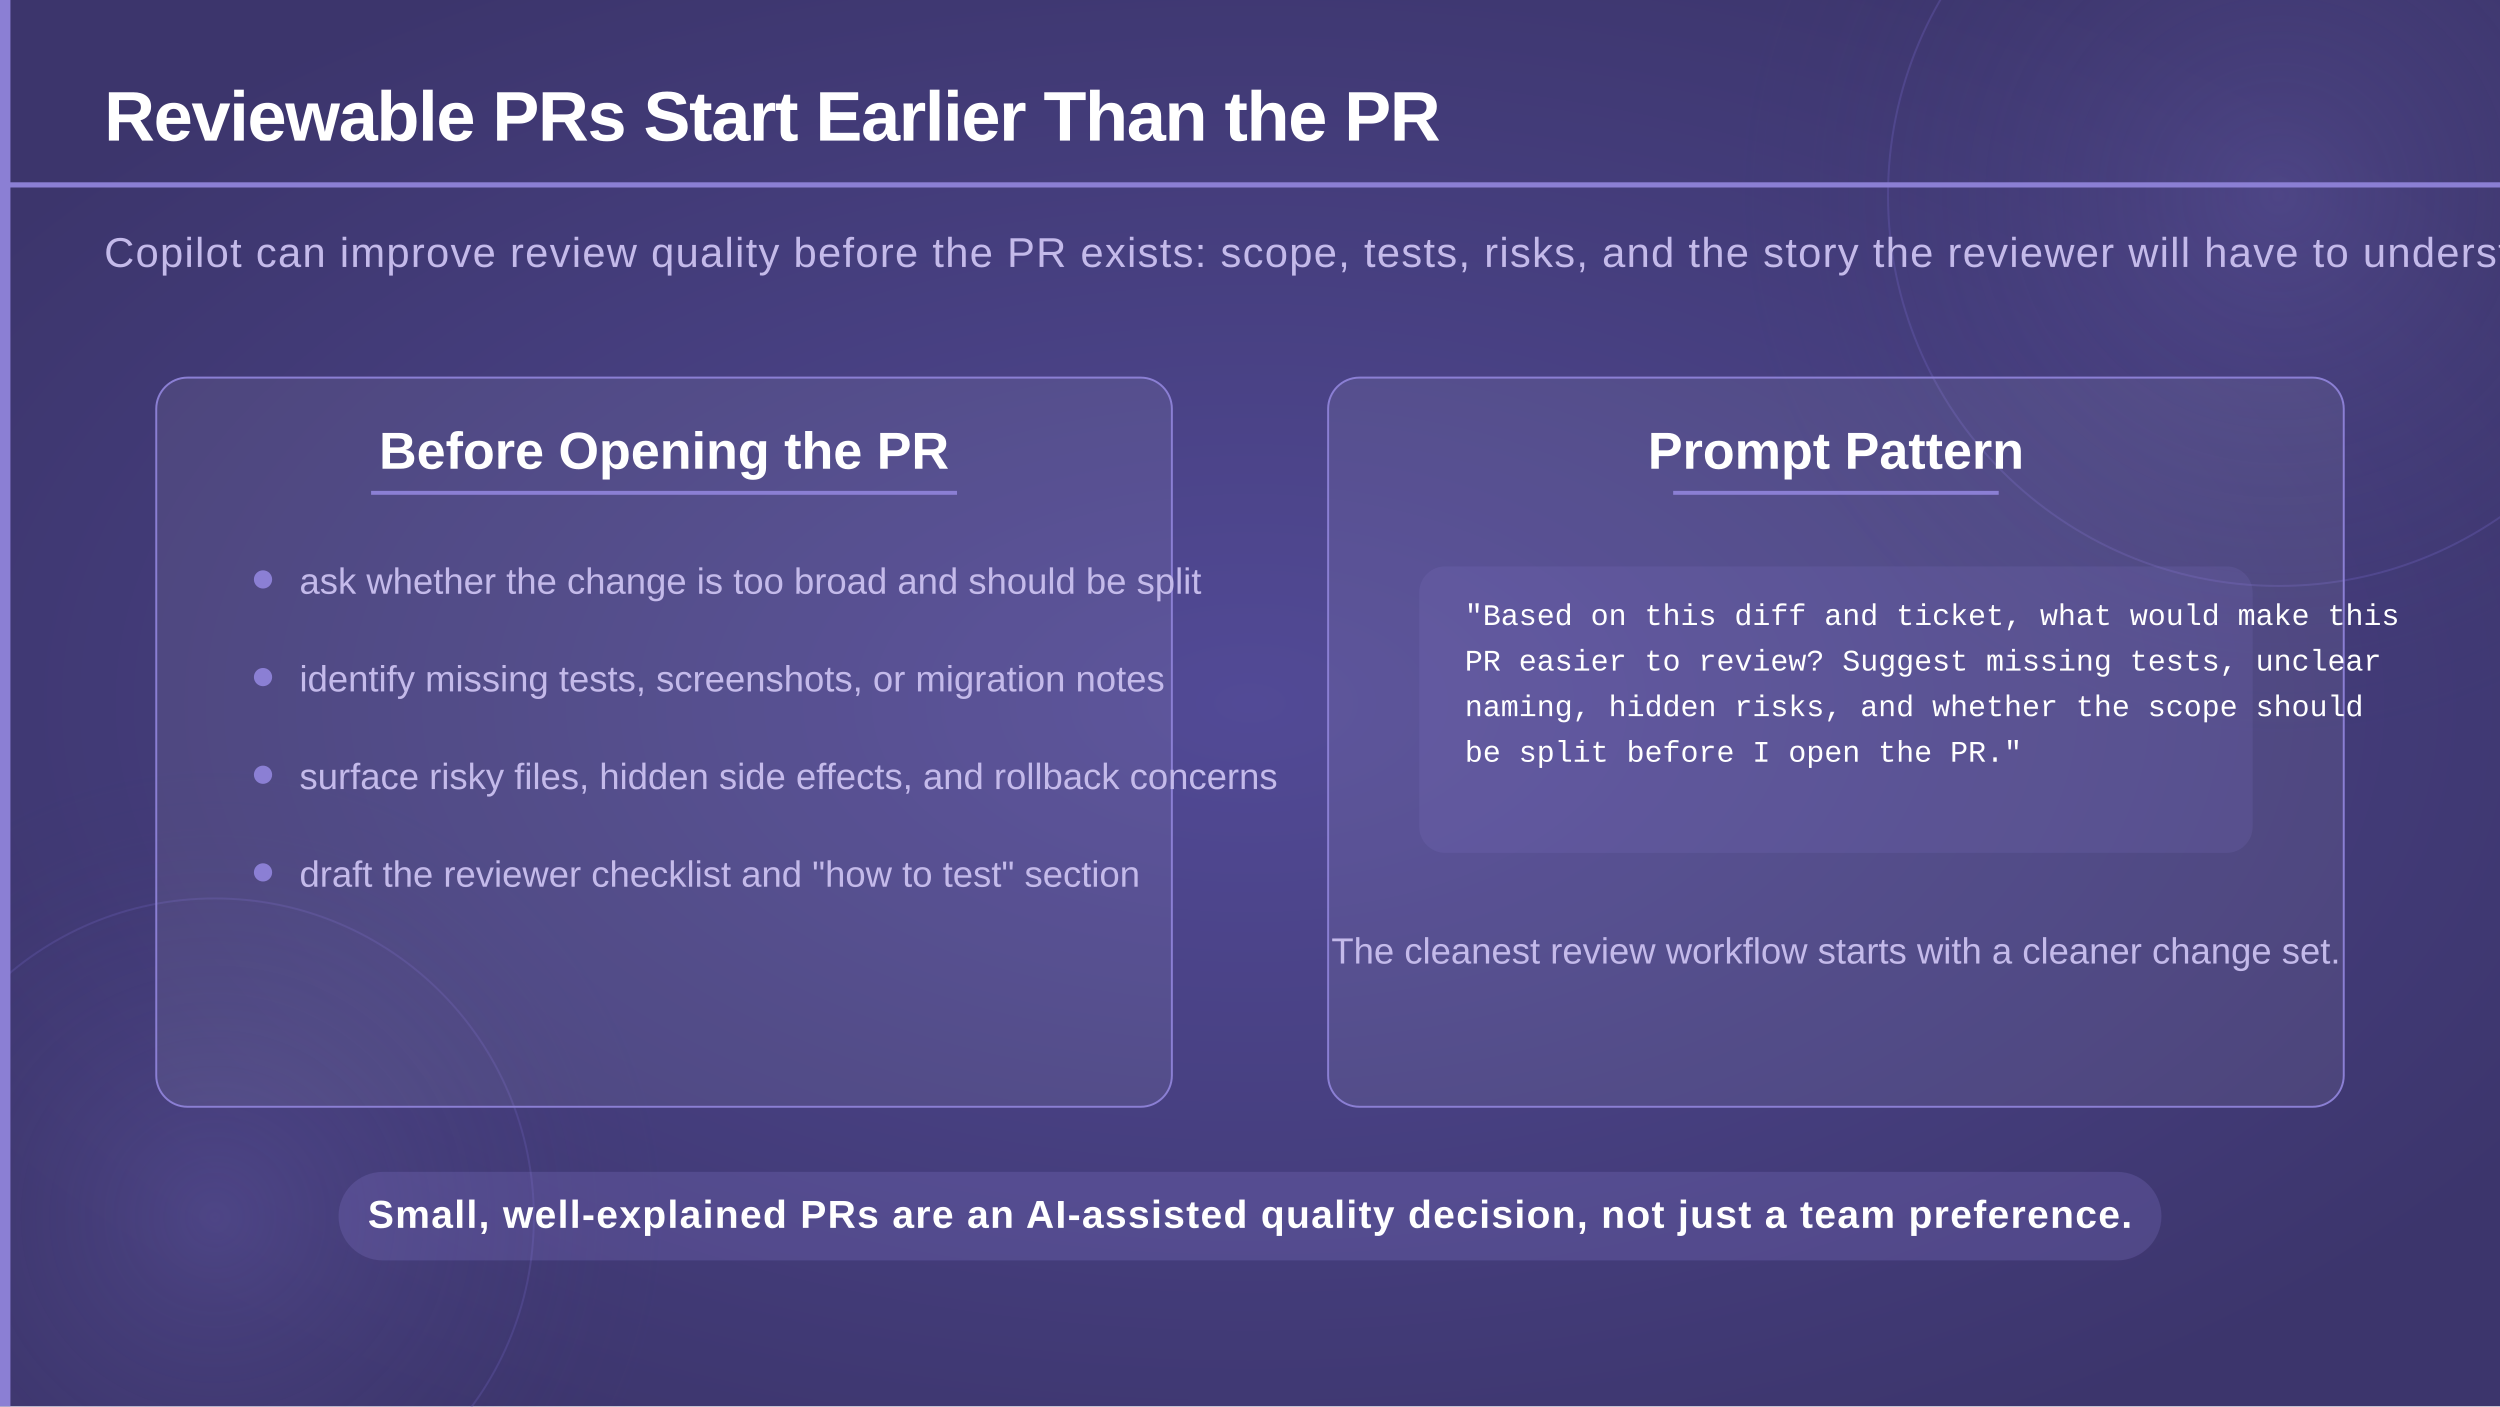
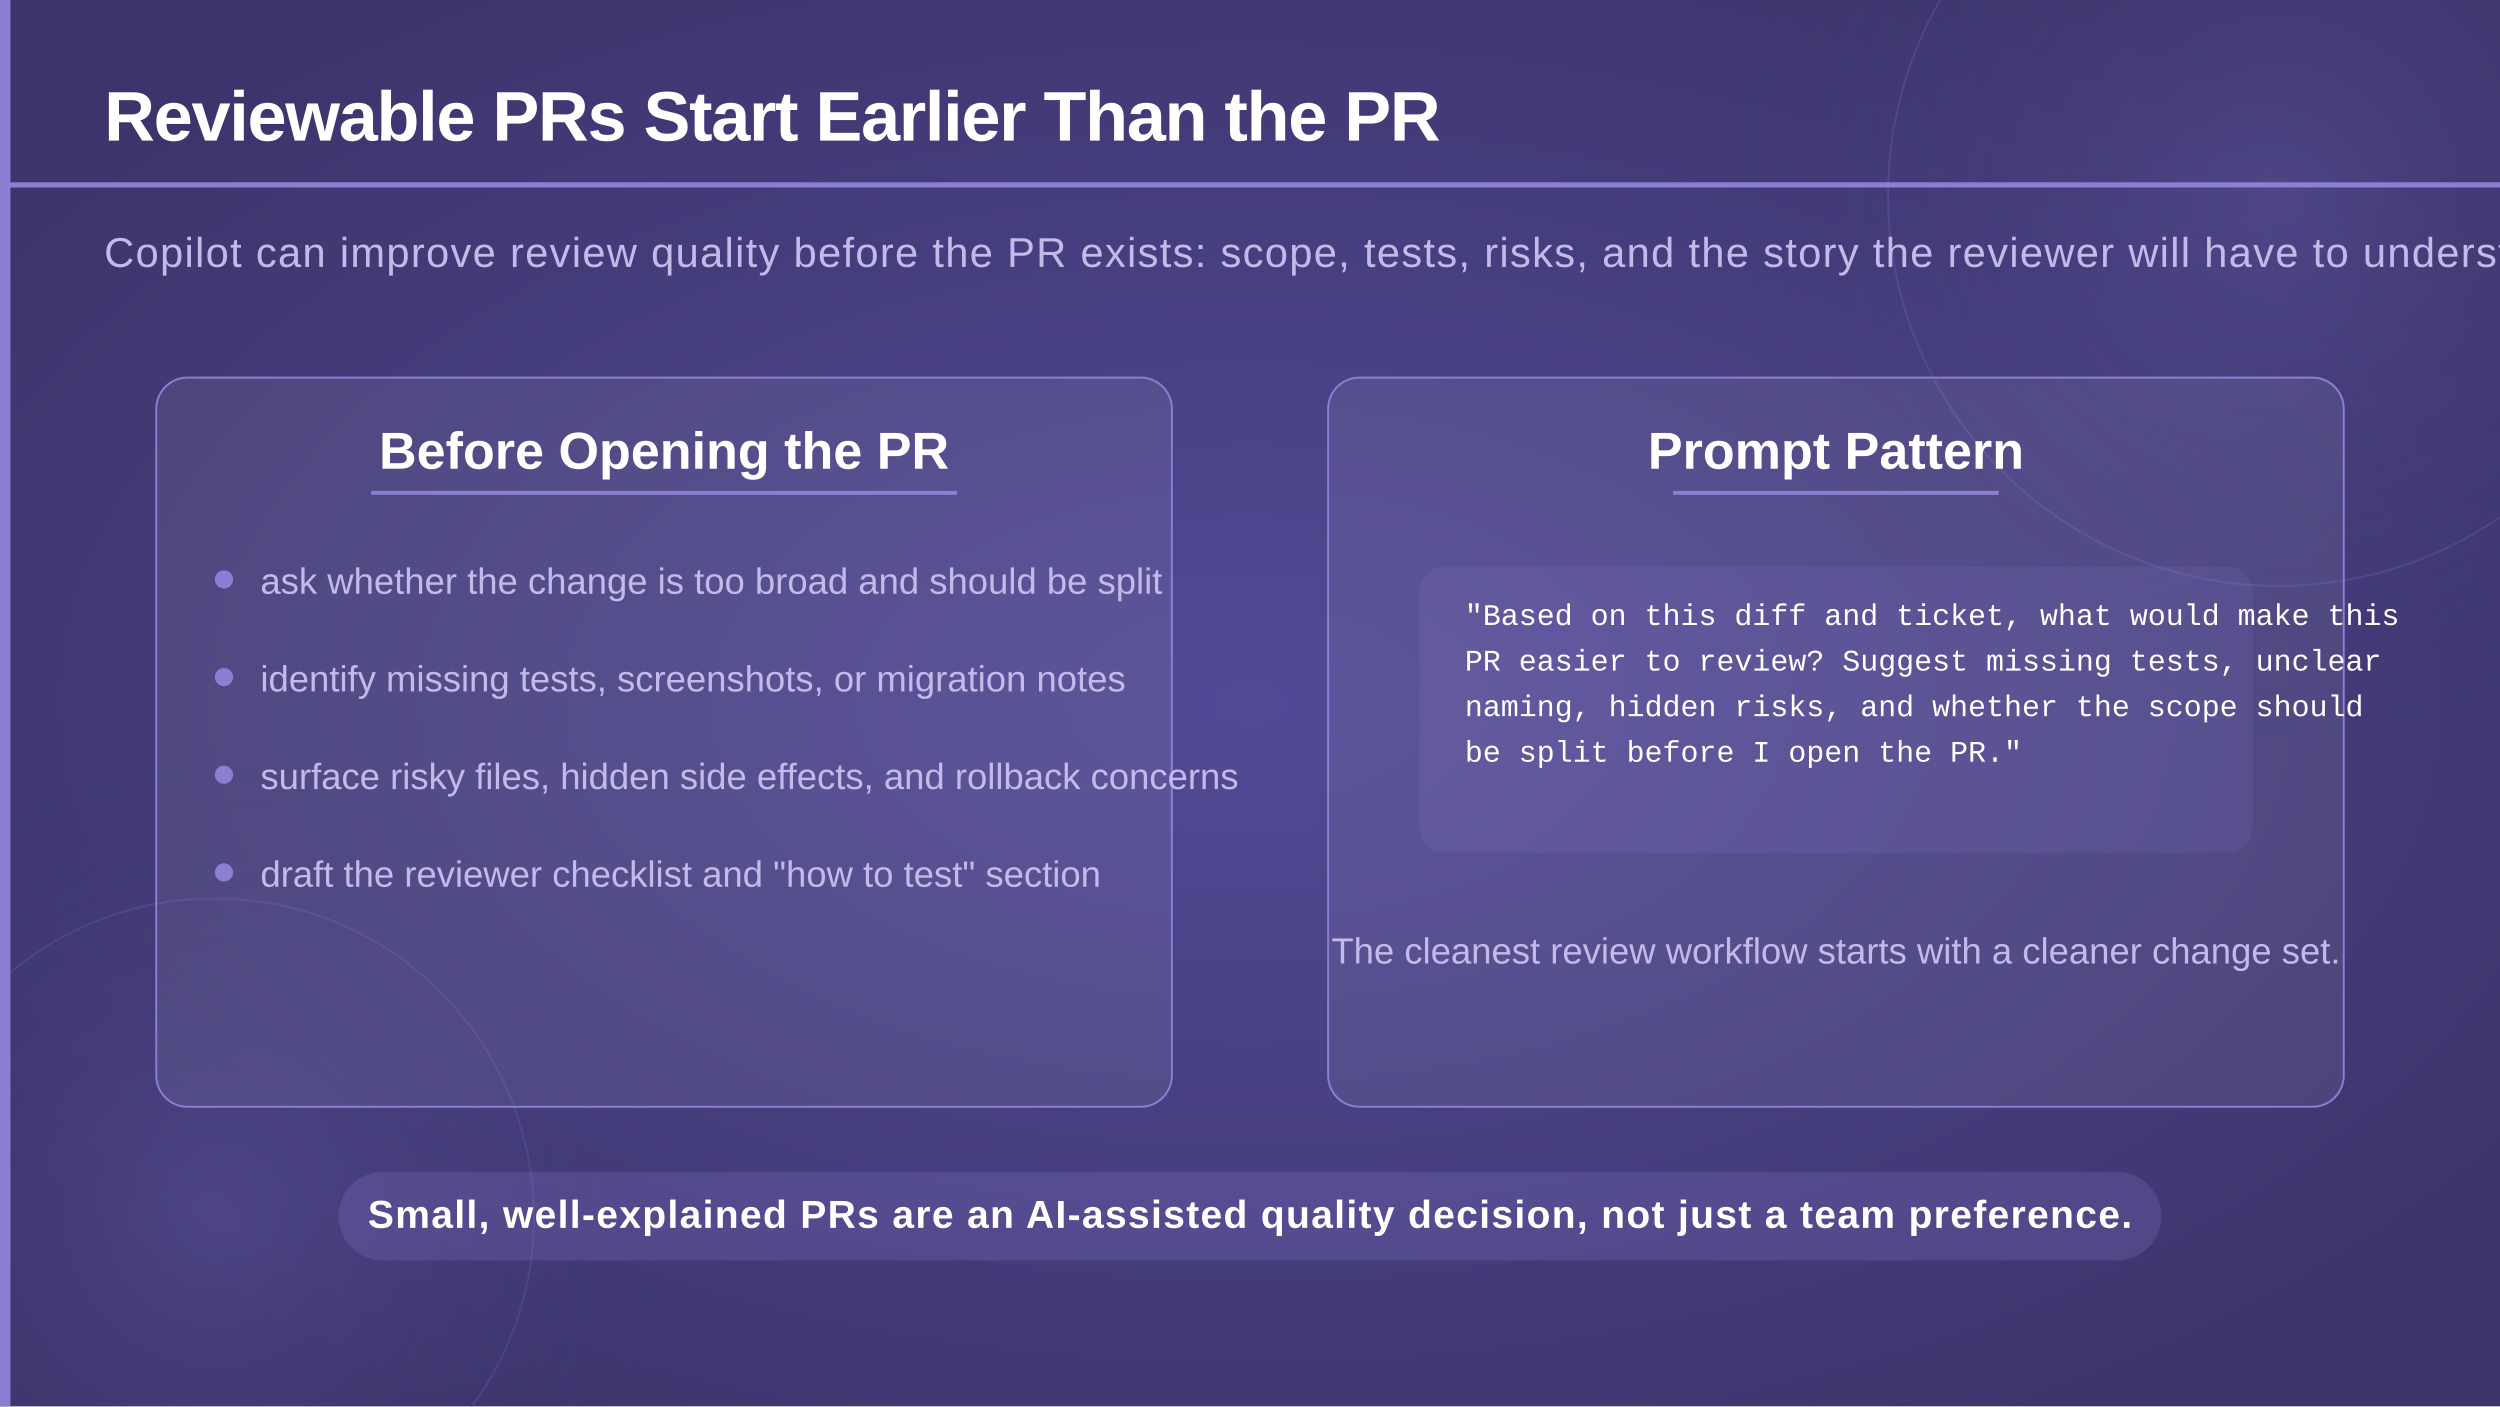
<svg xmlns="http://www.w3.org/2000/svg" viewBox="0 0 1920 1080" width="1920" height="1080">
  <defs>
    <radialGradient id="bgGlow" cx="50%" cy="50%" r="60%">
      <stop offset="0%" stop-color="#524a96" stop-opacity="1" />
      <stop offset="100%" stop-color="#3c356c" stop-opacity="1" />
    </radialGradient>
    <radialGradient id="circleGlow" cx="50%" cy="50%" r="50%">
      <stop offset="0%" stop-color="#7c70c8" stop-opacity="0.25" />
      <stop offset="100%" stop-color="#3c356c" stop-opacity="0" />
    </radialGradient>
  </defs>
  <rect width="1920" height="1080" fill="url(#bgGlow)" />
  <circle cx="1750" cy="150" r="420" fill="url(#circleGlow)" />
  <circle cx="1750" cy="150" r="300" fill="none" stroke="#6a5fb8" stroke-width="1.5" opacity="0.35" />
  <circle cx="165" cy="935" r="350" fill="url(#circleGlow)" />
  <circle cx="165" cy="935" r="245" fill="none" stroke="#6a5fb8" stroke-width="1.5" opacity="0.3" />
  <rect x="0" y="0" width="8" height="1080" fill="#8b7fd4" />
  <text x="80" y="108" font-family="'Segoe UI', 'Helvetica Neue', Arial, sans-serif" font-size="54" font-weight="700" fill="#ffffff" letter-spacing="-1">Reviewable PRs Start Earlier Than the PR</text>
  <rect x="0" y="140" width="1920" height="4" fill="#8b7fd4" />
  <text x="80" y="205" font-family="'Segoe UI', 'Helvetica Neue', Arial, sans-serif" font-size="32" font-weight="300" fill="#c4baea" letter-spacing="1">Copilot can improve review quality before the PR exists: scope, tests, risks, and the story the reviewer will have to understand.</text>
  <rect x="120" y="290" width="780" height="560" rx="24" fill="#ffffff" fill-opacity="0.07" stroke="#8b7fd4" stroke-width="1.5" />
  <text x="510" y="360" text-anchor="middle" font-family="'Segoe UI', 'Helvetica Neue', Arial, sans-serif" font-size="40" font-weight="700" fill="#ffffff">Before Opening the PR</text>
  <rect x="285" y="377" width="450" height="3" fill="#8b7fd4" />
-   <circle cx="202" cy="445" r="7" fill="#8b7fd4" />
-   <text x="230" y="456" font-family="'Segoe UI', 'Helvetica Neue', Arial, sans-serif" font-size="28" font-weight="300" fill="#c4baea">ask whether the change is too broad and should be split</text>
-   <circle cx="202" cy="520" r="7" fill="#8b7fd4" />
-   <text x="230" y="531" font-family="'Segoe UI', 'Helvetica Neue', Arial, sans-serif" font-size="28" font-weight="300" fill="#c4baea">identify missing tests, screenshots, or migration notes</text>
-   <circle cx="202" cy="595" r="7" fill="#8b7fd4" />
-   <text x="230" y="606" font-family="'Segoe UI', 'Helvetica Neue', Arial, sans-serif" font-size="28" font-weight="300" fill="#c4baea">surface risky files, hidden side effects, and rollback concerns</text>
-   <circle cx="202" cy="670" r="7" fill="#8b7fd4" />
-   <text x="230" y="681" font-family="'Segoe UI', 'Helvetica Neue', Arial, sans-serif" font-size="28" font-weight="300" fill="#c4baea">draft the reviewer checklist and "how to test" section</text>
+   <circle cx="172" cy="445" r="7" fill="#8b7fd4" />
+   <text x="200" y="456" font-family="'Segoe UI', 'Helvetica Neue', Arial, sans-serif" font-size="28" font-weight="300" fill="#c4baea">ask whether the change is too broad and should be split</text>
+   <circle cx="172" cy="520" r="7" fill="#8b7fd4" />
+   <text x="200" y="531" font-family="'Segoe UI', 'Helvetica Neue', Arial, sans-serif" font-size="28" font-weight="300" fill="#c4baea">identify missing tests, screenshots, or migration notes</text>
+   <circle cx="172" cy="595" r="7" fill="#8b7fd4" />
+   <text x="200" y="606" font-family="'Segoe UI', 'Helvetica Neue', Arial, sans-serif" font-size="28" font-weight="300" fill="#c4baea">surface risky files, hidden side effects, and rollback concerns</text>
+   <circle cx="172" cy="670" r="7" fill="#8b7fd4" />
+   <text x="200" y="681" font-family="'Segoe UI', 'Helvetica Neue', Arial, sans-serif" font-size="28" font-weight="300" fill="#c4baea">draft the reviewer checklist and "how to test" section</text>
  <rect x="1020" y="290" width="780" height="560" rx="24" fill="#ffffff" fill-opacity="0.07" stroke="#8b7fd4" stroke-width="1.5" />
  <text x="1410" y="360" text-anchor="middle" font-family="'Segoe UI', 'Helvetica Neue', Arial, sans-serif" font-size="40" font-weight="700" fill="#ffffff">Prompt Pattern</text>
  <rect x="1285" y="377" width="250" height="3" fill="#8b7fd4" />
  <rect x="1090" y="435" width="640" height="220" rx="20" fill="#8b7fd4" opacity="0.14" />
  <text x="1125" y="480" font-family="'Consolas', 'Courier New', monospace" font-size="23" fill="#ffffff">"Based on this diff and ticket, what would make this</text>
  <text x="1125" y="515" font-family="'Consolas', 'Courier New', monospace" font-size="23" fill="#ffffff">PR easier to review? Suggest missing tests, unclear</text>
  <text x="1125" y="550" font-family="'Consolas', 'Courier New', monospace" font-size="23" fill="#ffffff">naming, hidden risks, and whether the scope should</text>
  <text x="1125" y="585" font-family="'Consolas', 'Courier New', monospace" font-size="23" fill="#ffffff">be split before I open the PR."</text>
  <text x="1410" y="740" text-anchor="middle" font-family="'Segoe UI', 'Helvetica Neue', Arial, sans-serif" font-size="28" font-weight="300" fill="#c4baea">The cleanest review workflow starts with a cleaner change set.</text>
  <rect x="260" y="900" width="1400" height="68" rx="34" fill="#8b7fd4" opacity="0.22" />
  <text x="960" y="943" text-anchor="middle" font-family="'Segoe UI', 'Helvetica Neue', Arial, sans-serif" font-size="30" font-weight="600" fill="#ffffff" letter-spacing="1">Small, well-explained PRs are an AI-assisted quality decision, not just a team preference.</text>
</svg>
